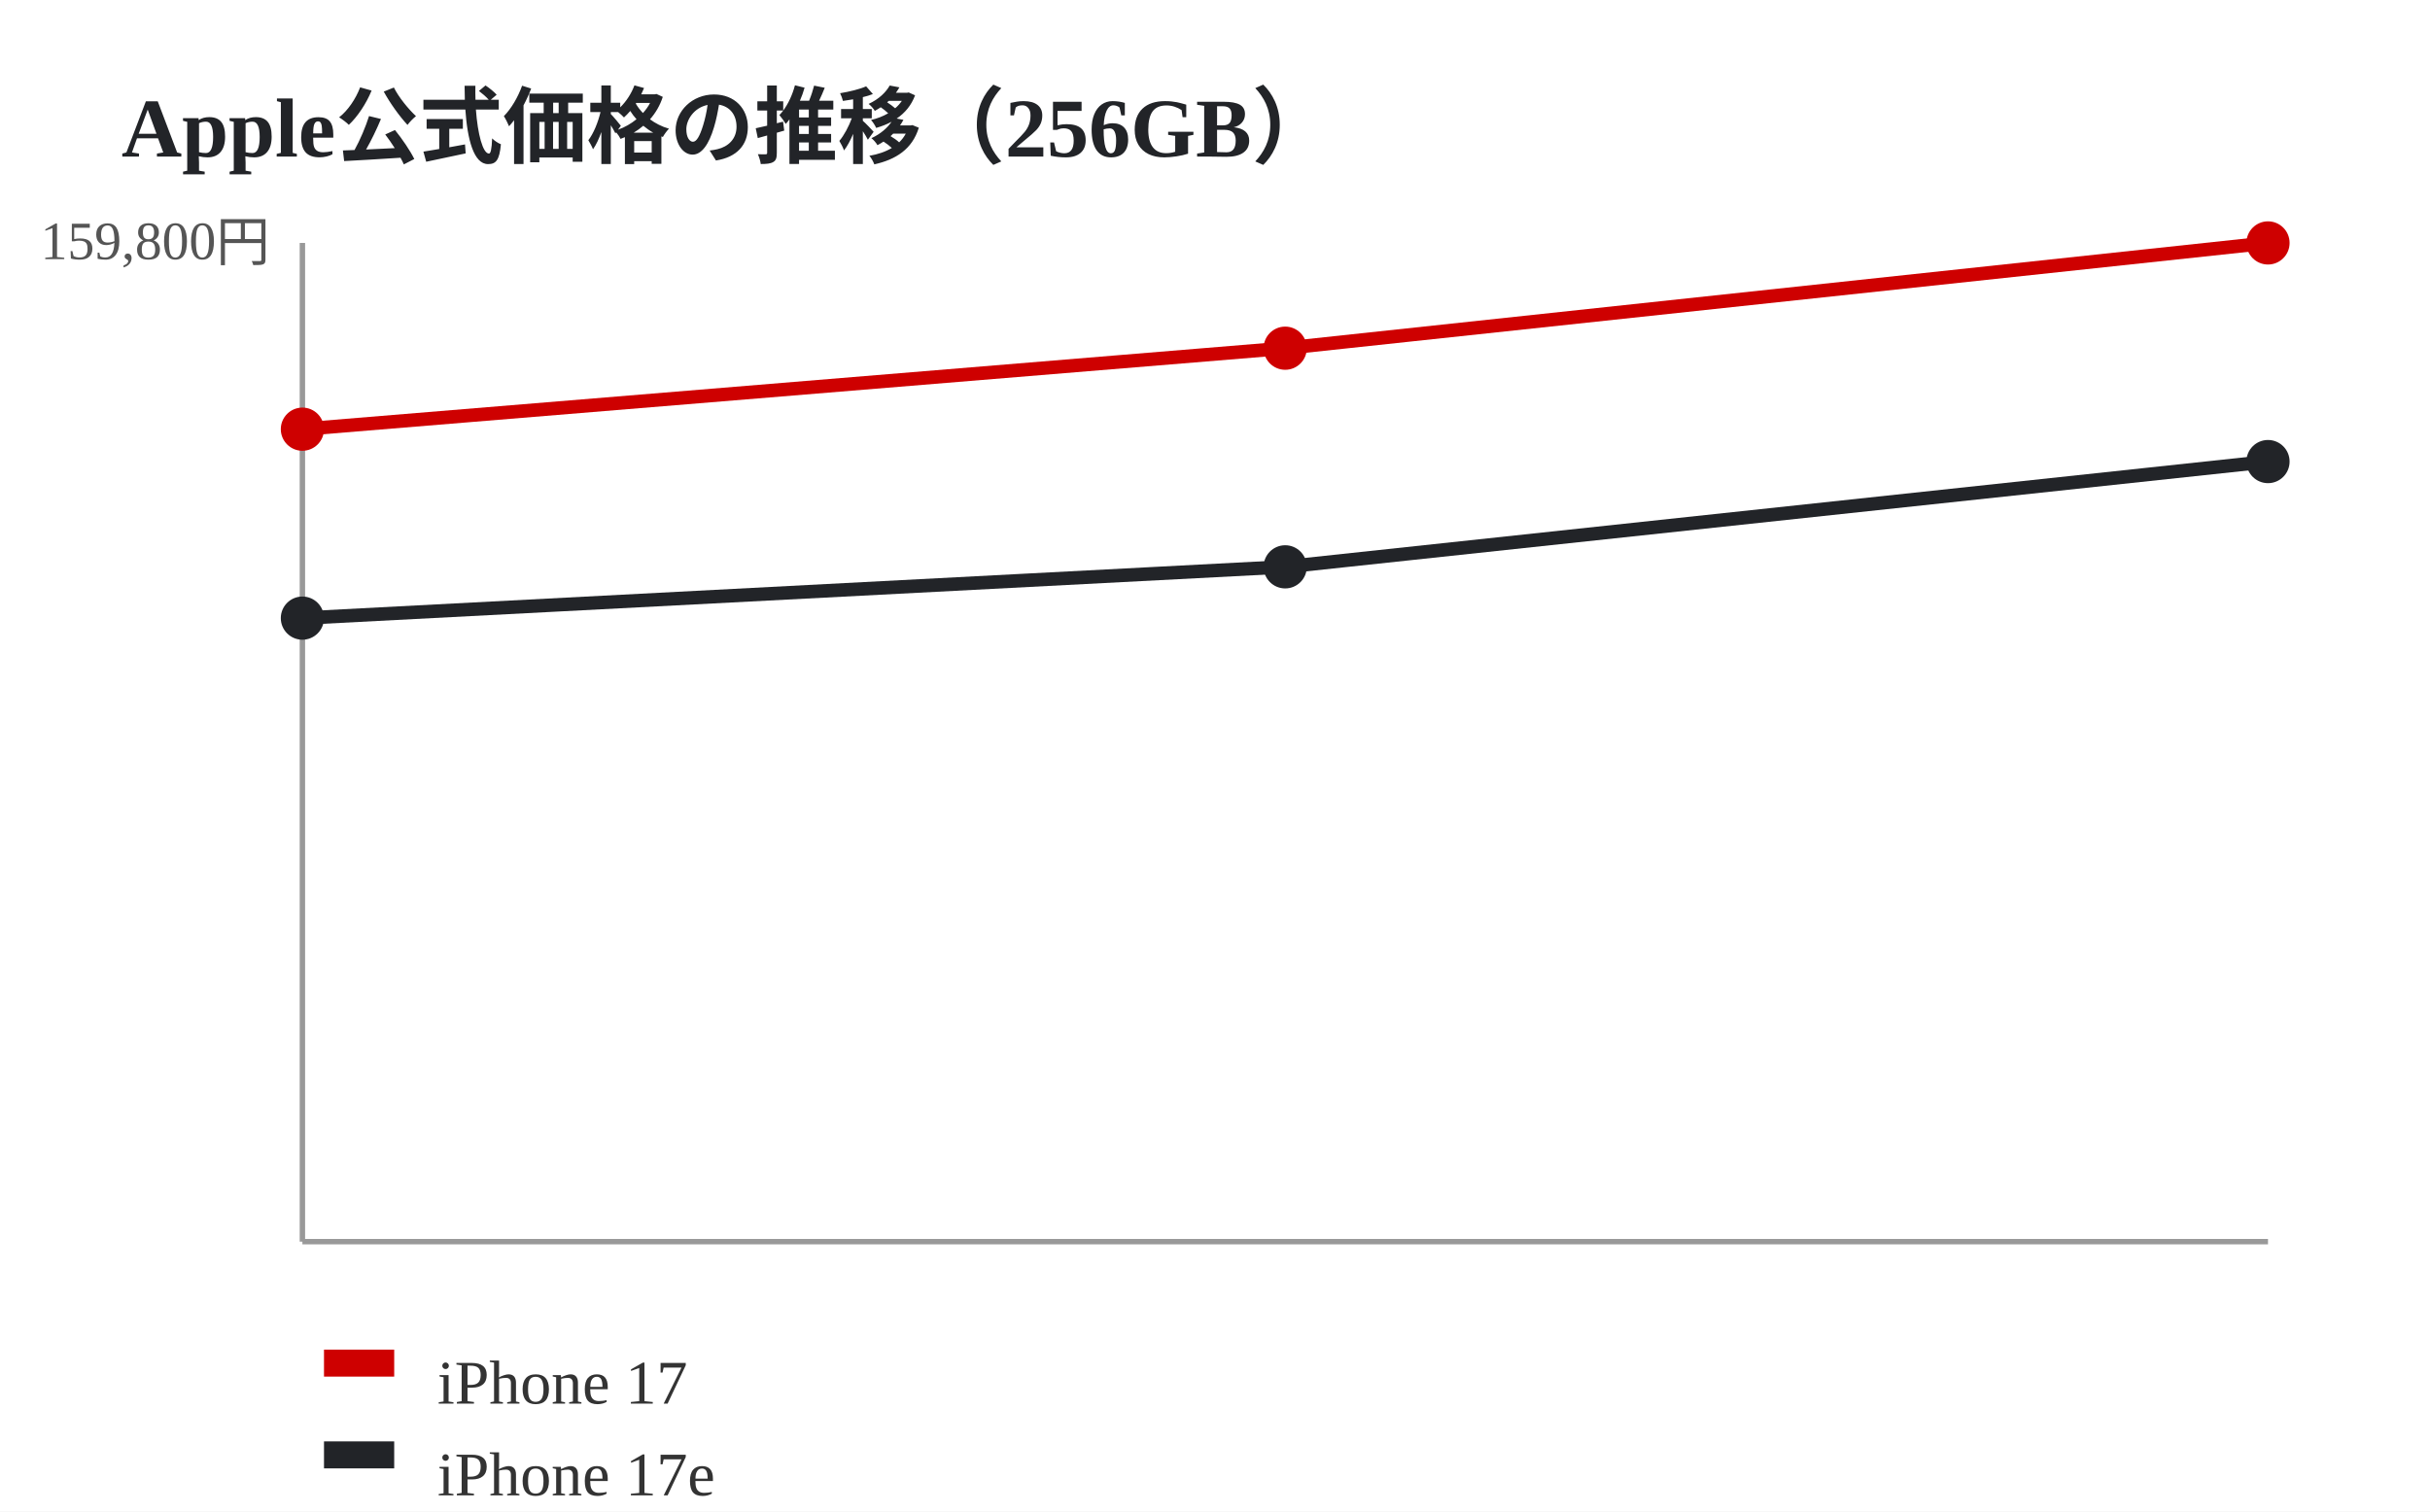
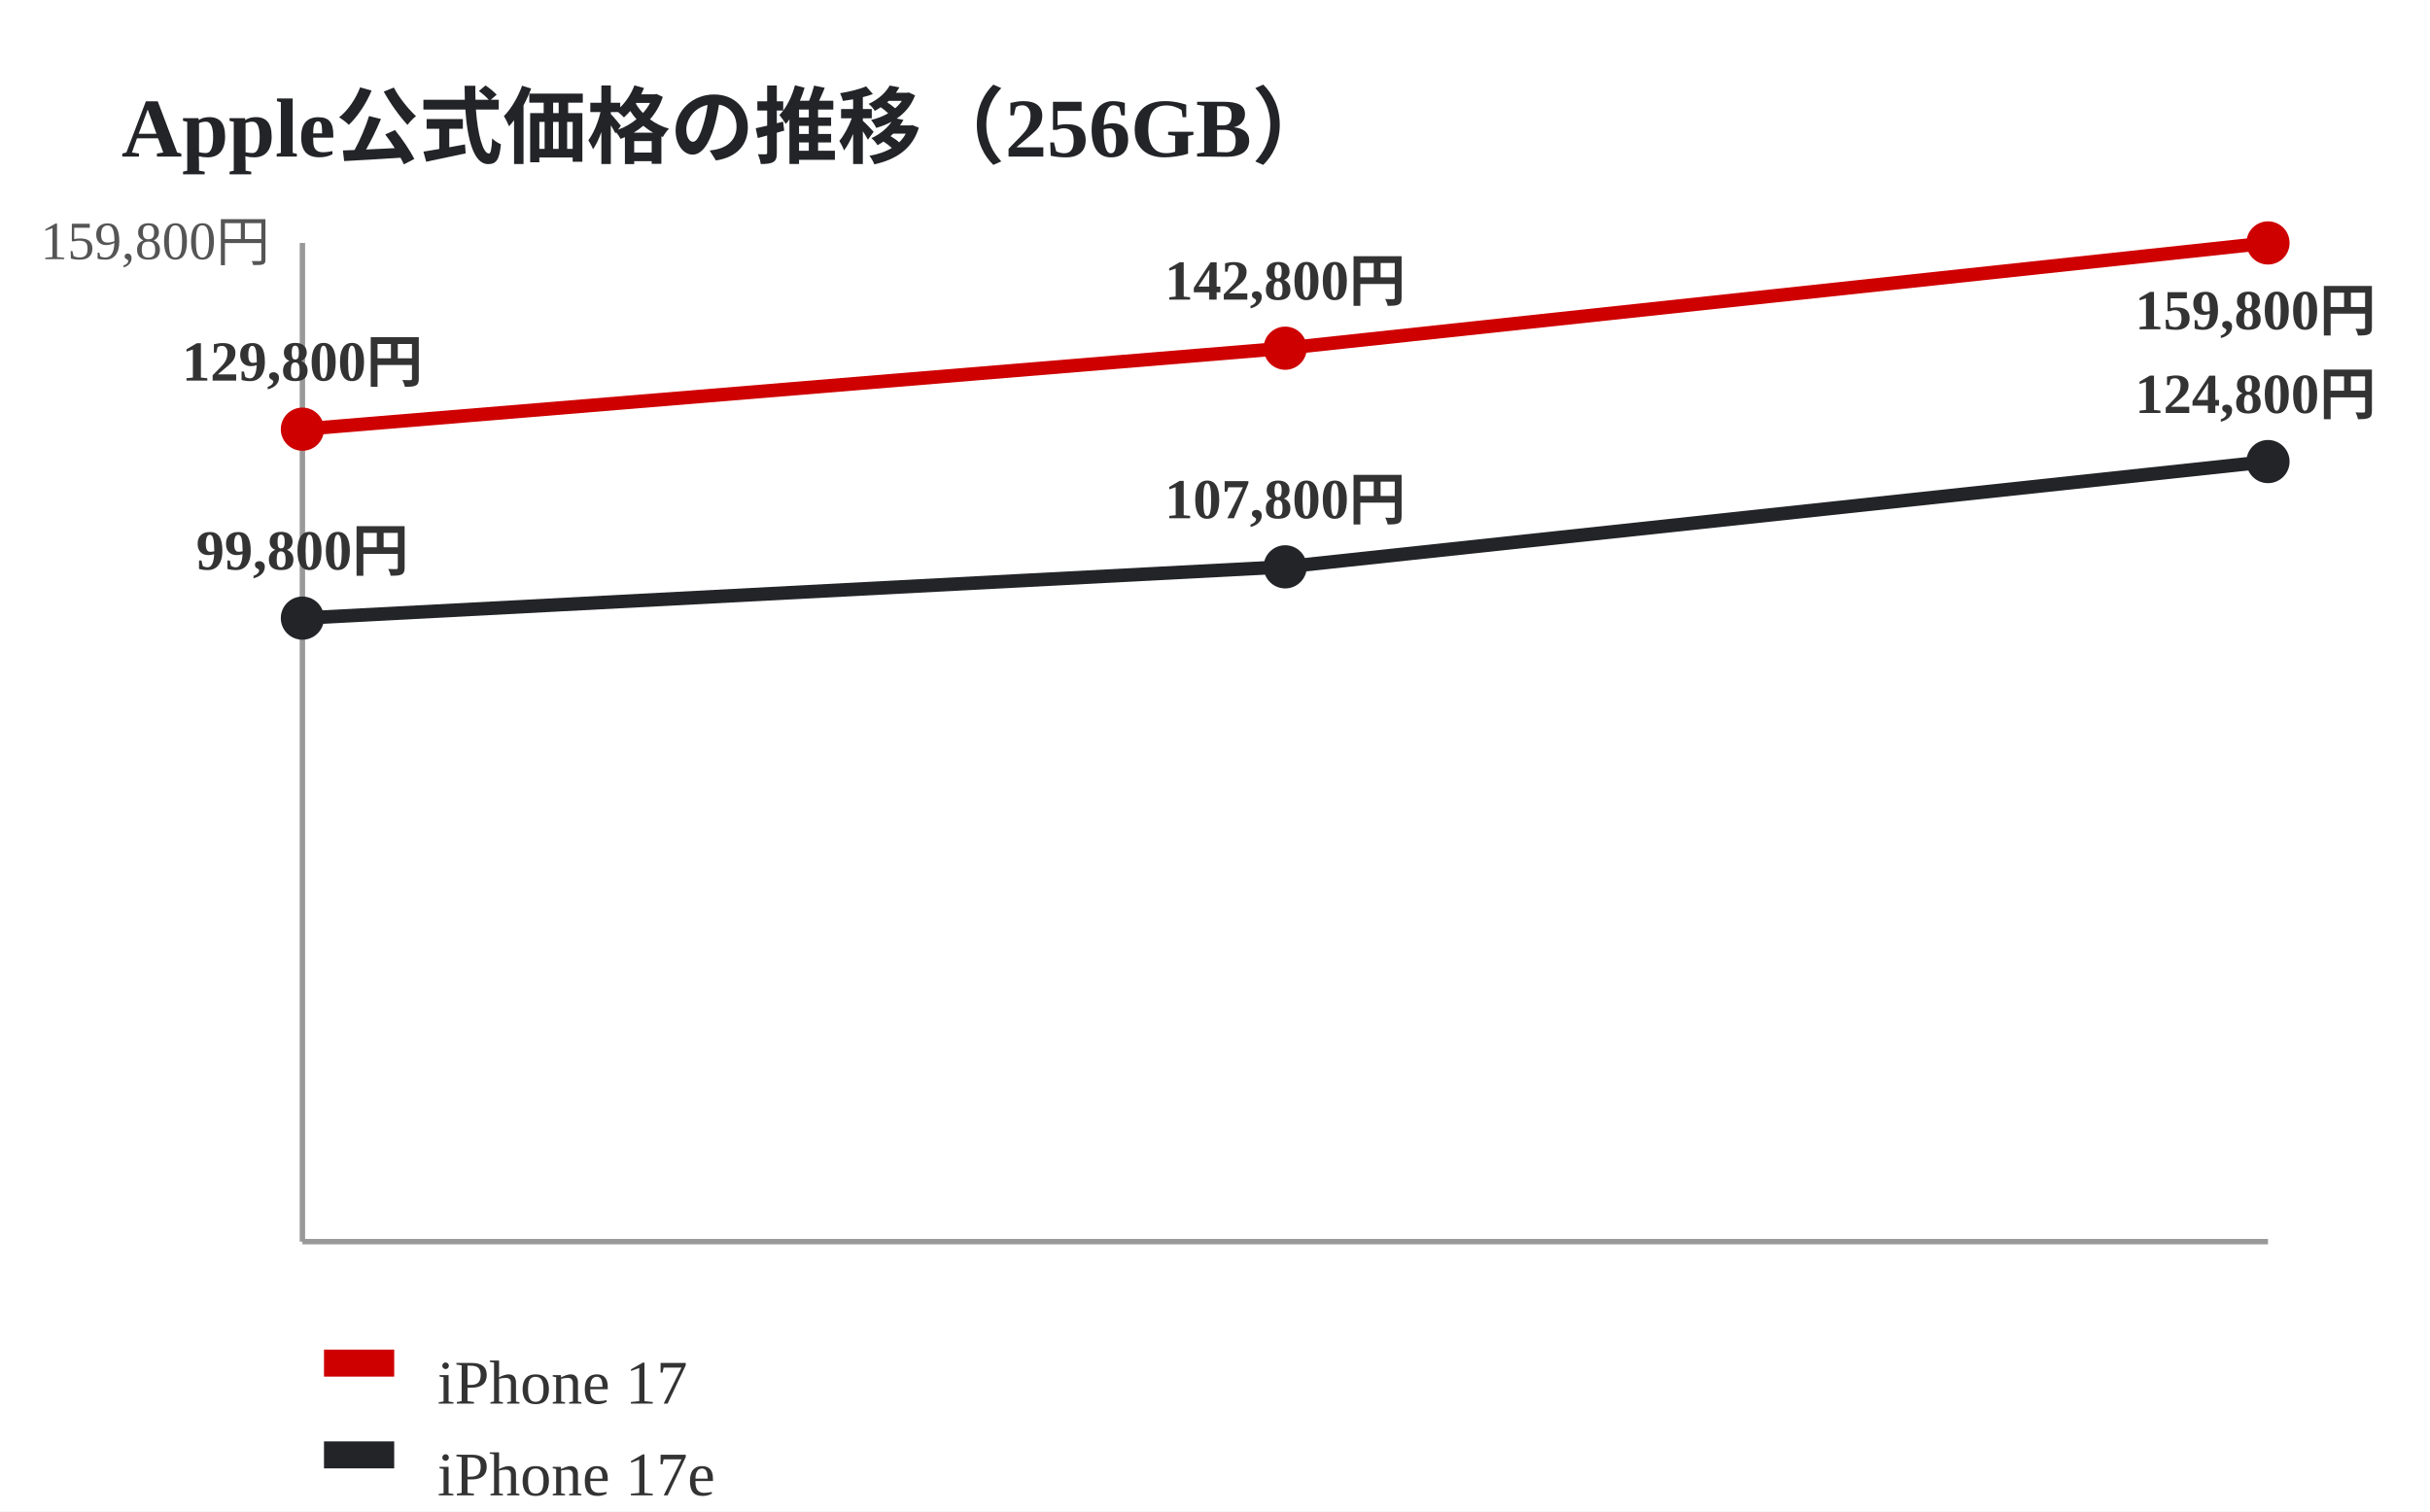
<svg xmlns="http://www.w3.org/2000/svg" width="900" height="560" viewBox="0 0 900 560">
  <rect width="900" height="560" fill="#ffffff" />
  <text x="45" y="58" font-size="31" font-weight="700" fill="#222428">Apple公式価格の推移（256GB）</text>
  <line x1="112" y1="460" x2="840" y2="460" stroke="#999" stroke-width="2" />
  <line x1="112" y1="90" x2="112" y2="460" stroke="#999" stroke-width="2" />
  <text x="100" y="96" font-size="20" fill="#555" text-anchor="end">159,800円</text>
  <polyline points="112,159 476,129 840,90" fill="none" stroke="#ce0000" stroke-width="5" />
  <circle cx="112" cy="159" r="8" fill="#ce0000" />
  <circle cx="476" cy="129" r="8" fill="#ce0000" />
  <circle cx="840" cy="90" r="8" fill="#ce0000" />
  <polyline points="112,229 476,210 840,171" fill="none" stroke="#222428" stroke-width="5" />
  <circle cx="112" cy="229" r="8" fill="#222428" />
  <circle cx="476" cy="210" r="8" fill="#222428" />
  <circle cx="840" cy="171" r="8" fill="#222428" />
+   <text x="112" y="141" font-size="21" font-weight="700" fill="#333" text-anchor="middle">129,800円</text>
+   <text x="112" y="211" font-size="21" font-weight="700" fill="#333" text-anchor="middle">99,800円</text>
+   <text x="476" y="111" font-size="21" font-weight="700" fill="#333" text-anchor="middle">142,800円</text>
+   <text x="476" y="192" font-size="21" font-weight="700" fill="#333" text-anchor="middle">107,800円</text>
+   <text x="880" y="122" font-size="21" font-weight="700" fill="#333" text-anchor="end">159,800円</text>
+   <text x="880" y="153" font-size="21" font-weight="700" fill="#333" text-anchor="end">124,800円</text>
  <rect x="120" y="500" width="26" height="10" fill="#ce0000" />
  <text x="162" y="520" font-size="23" fill="#333">iPhone 17</text>
  <rect x="120" y="534" width="26" height="10" fill="#222428" />
  <text x="162" y="554" font-size="23" fill="#333">iPhone 17e</text>
</svg>
